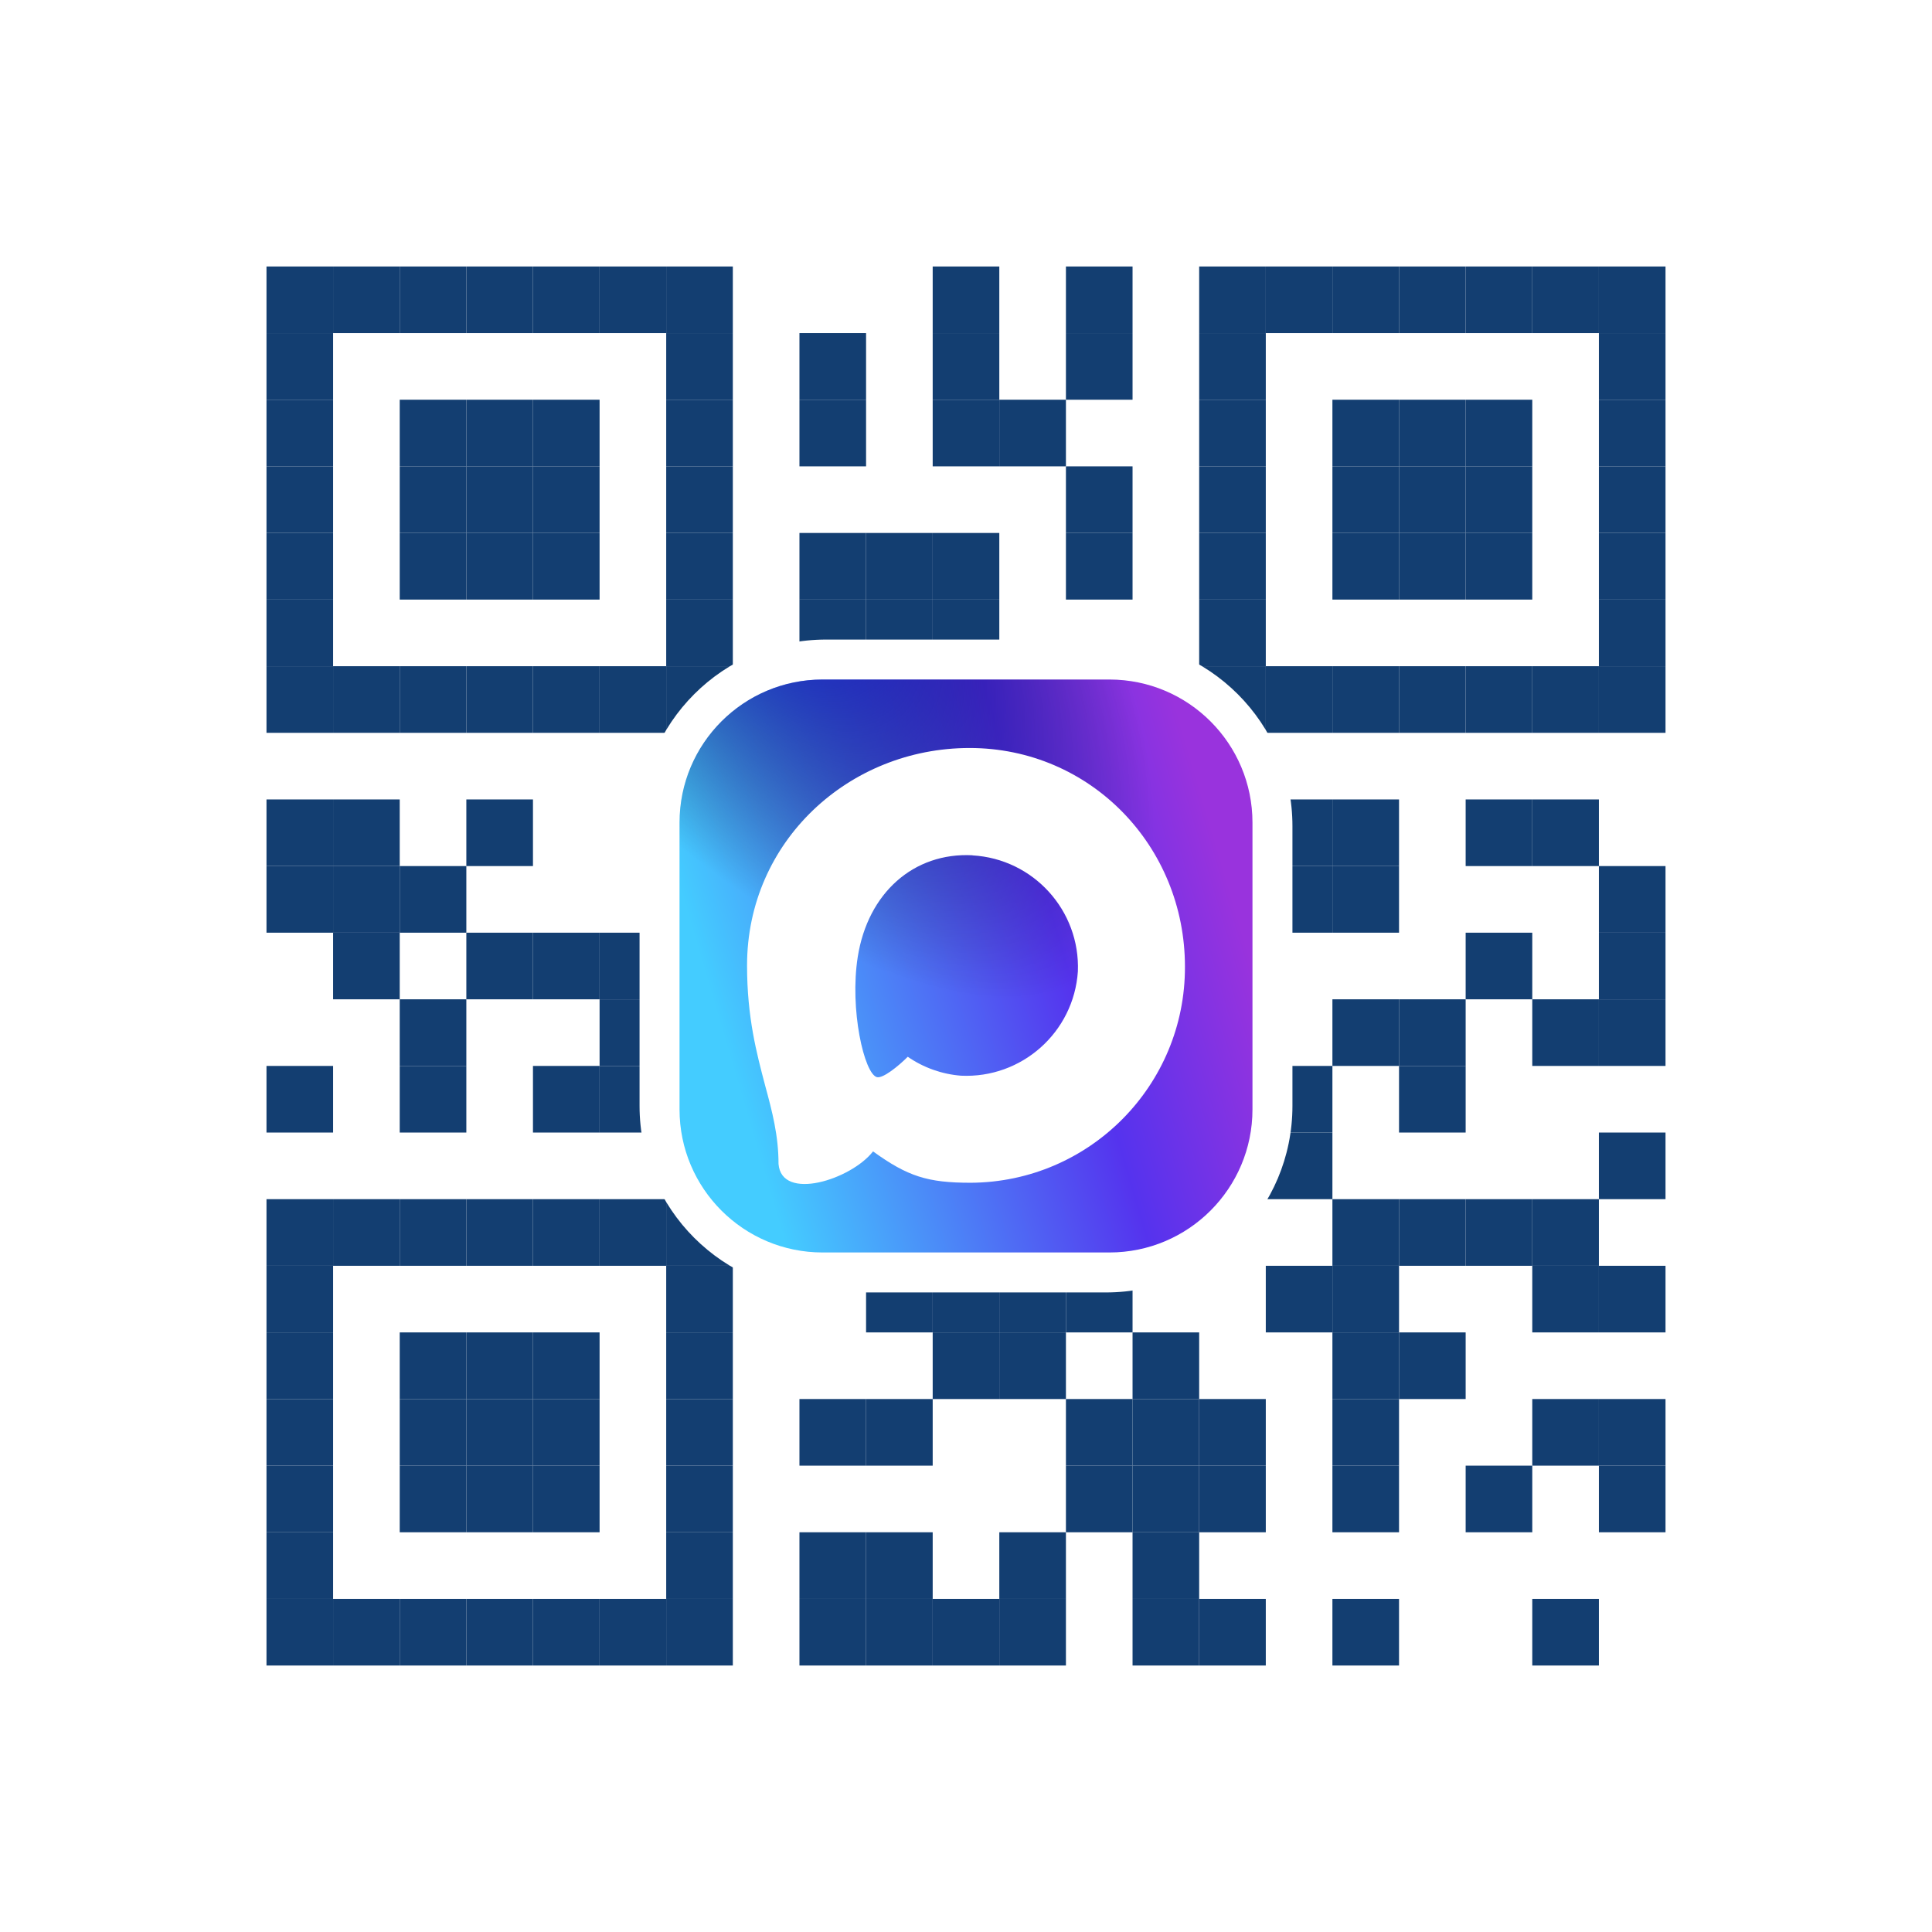
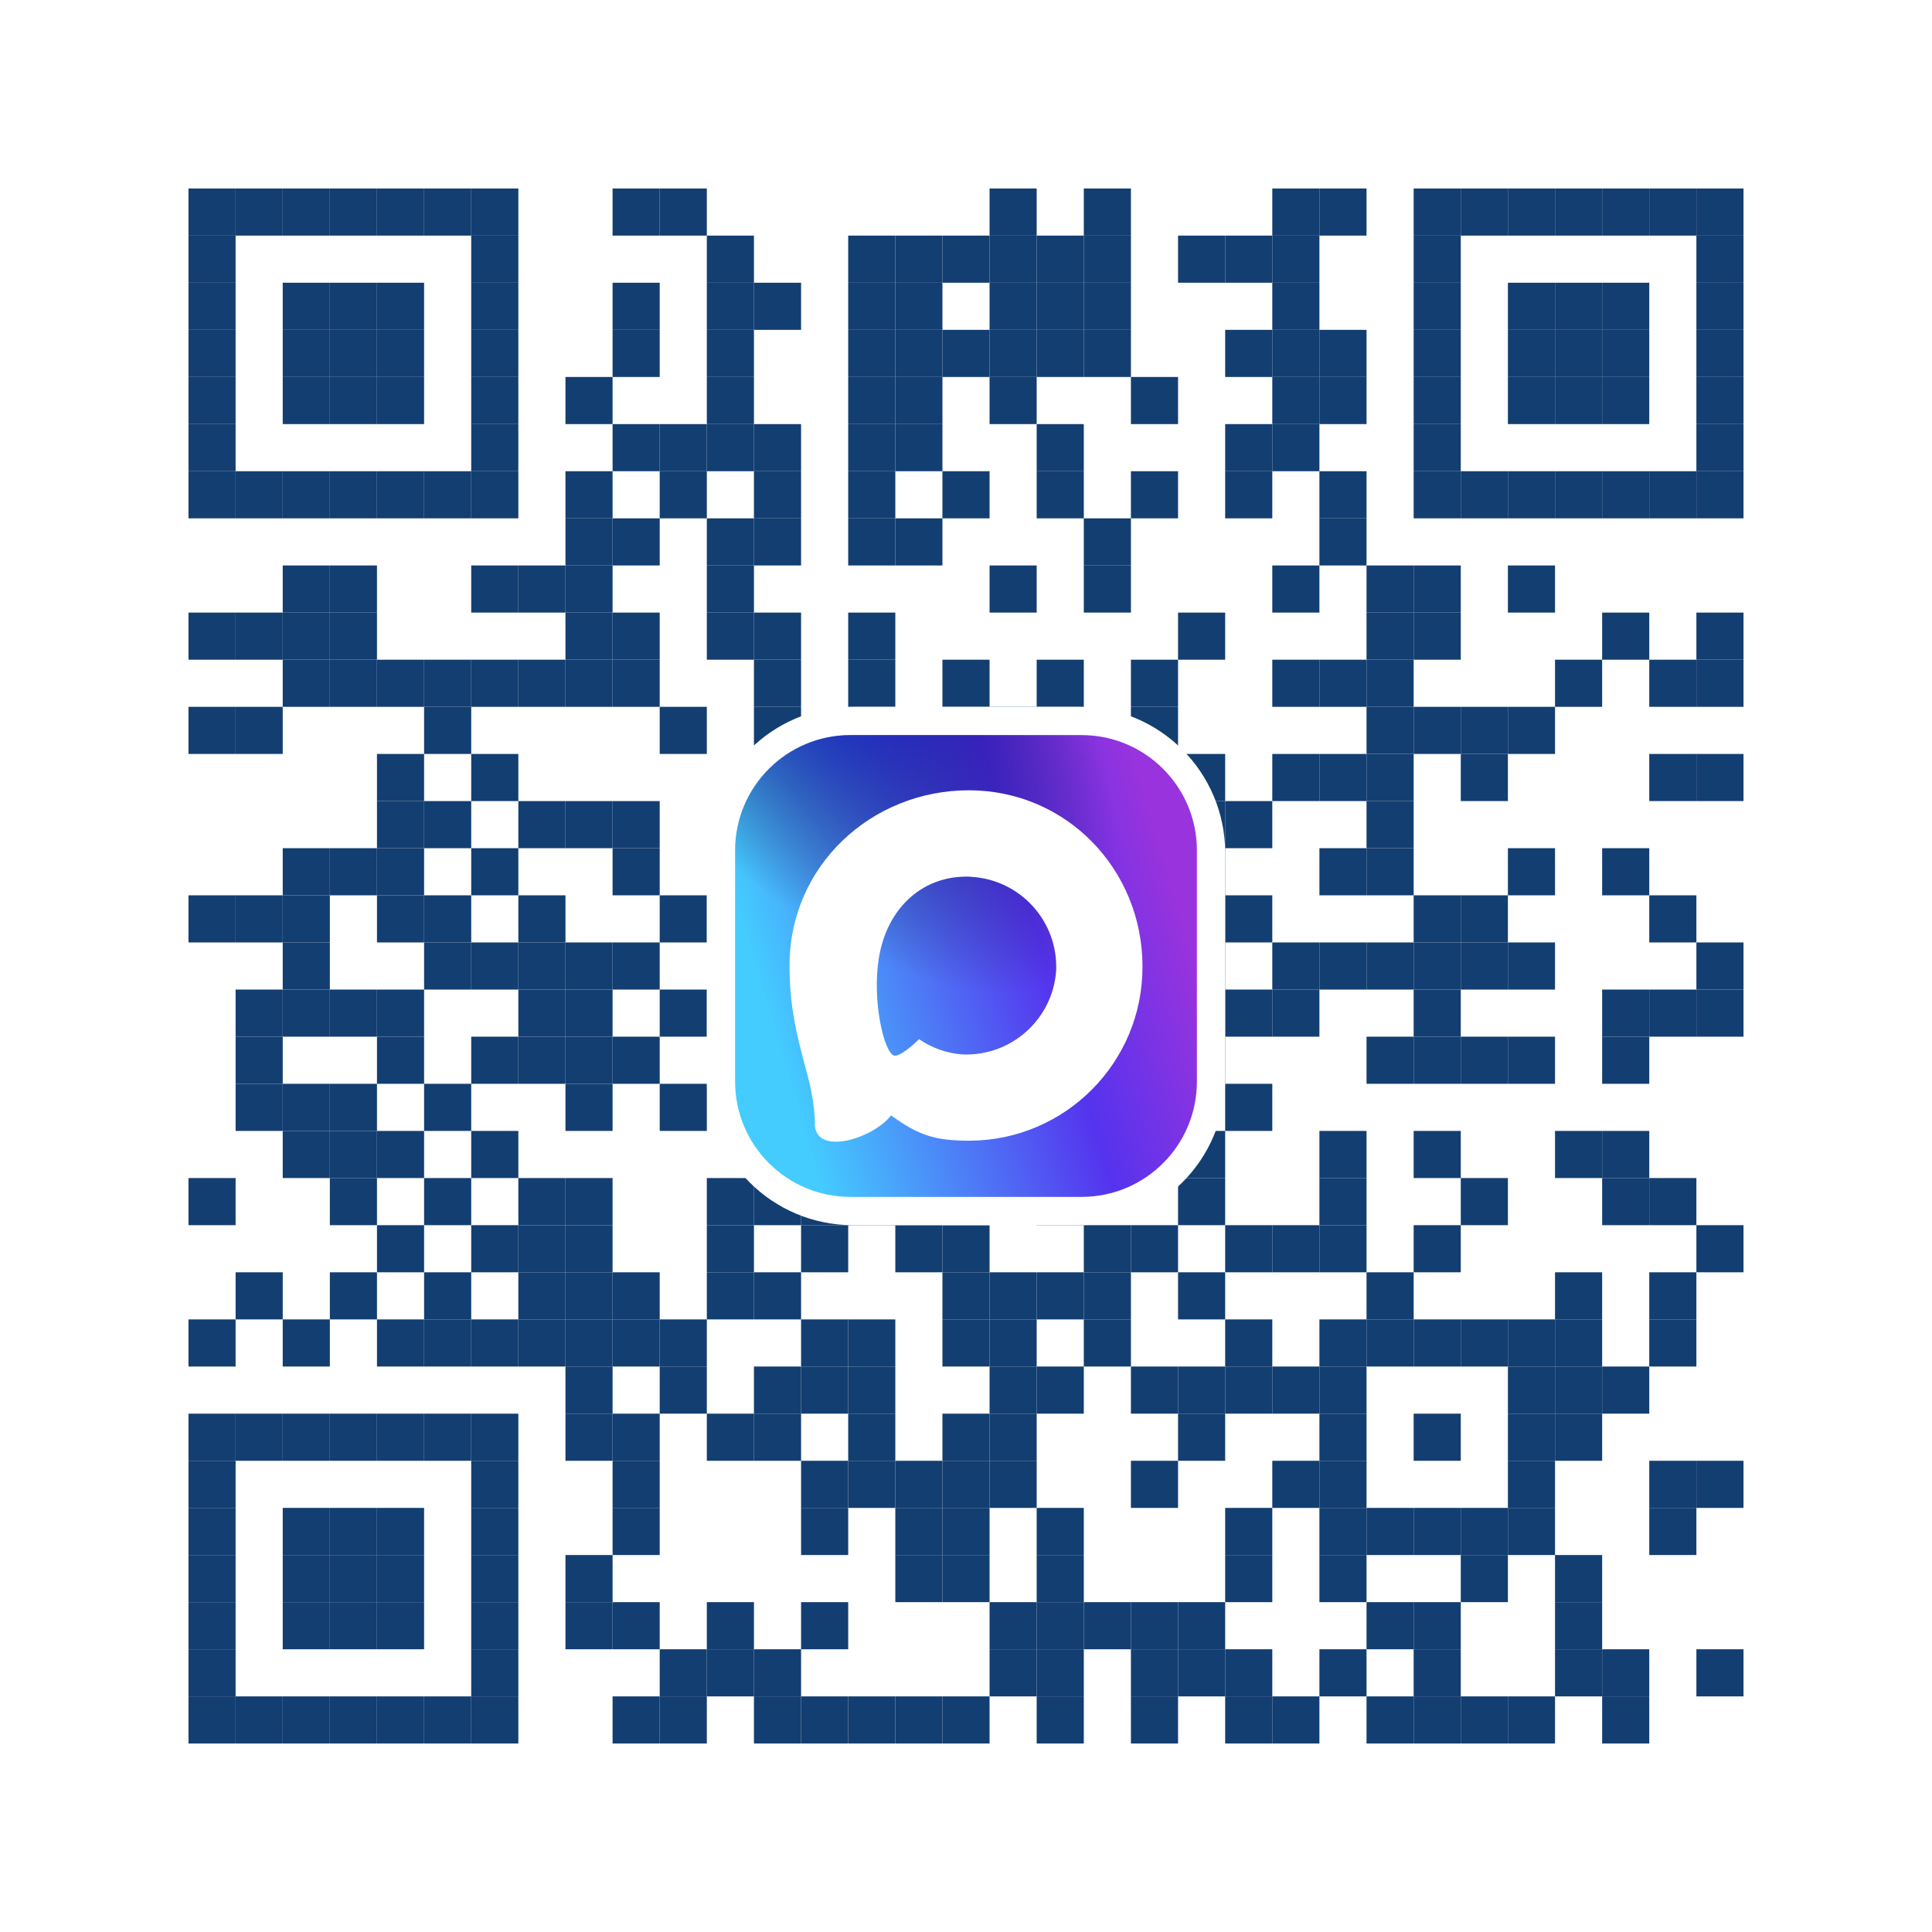
- <svg xmlns="http://www.w3.org/2000/svg" width="3.07cm" height="3.07cm" viewBox="0 0 29 29" preserveAspectRatio="none" version="1.1">
+ <svg xmlns="http://www.w3.org/2000/svg" width="4.34cm" height="4.34cm" viewBox="0 0 41 41" preserveAspectRatio="none" version="1.1">
  <g id="QRcode">
-     <rect x="0" y="0" width="29" height="29" fill="#ffffff" />
+     <rect x="0" y="0" width="41" height="41" fill="#ffffff" />
    <g id="Pattern" transform="translate(4,4)">
      <rect x="0" y="0" width="1" height="1" fill="#133e71" />
      <rect x="1" y="0" width="1" height="1" fill="#133e71" />
      <rect x="2" y="0" width="1" height="1" fill="#133e71" />
      <rect x="3" y="0" width="1" height="1" fill="#133e71" />
      <rect x="4" y="0" width="1" height="1" fill="#133e71" />
      <rect x="5" y="0" width="1" height="1" fill="#133e71" />
      <rect x="6" y="0" width="1" height="1" fill="#133e71" />
+       <rect x="9" y="0" width="1" height="1" fill="#133e71" />
      <rect x="10" y="0" width="1" height="1" fill="#133e71" />
-       <rect x="12" y="0" width="1" height="1" fill="#133e71" />
-       <rect x="14" y="0" width="1" height="1" fill="#133e71" />
-       <rect x="15" y="0" width="1" height="1" fill="#133e71" />
-       <rect x="16" y="0" width="1" height="1" fill="#133e71" />
      <rect x="17" y="0" width="1" height="1" fill="#133e71" />
-       <rect x="18" y="0" width="1" height="1" fill="#133e71" />
      <rect x="19" y="0" width="1" height="1" fill="#133e71" />
-       <rect x="20" y="0" width="1" height="1" fill="#133e71" />
+       <rect x="23" y="0" width="1" height="1" fill="#133e71" />
+       <rect x="24" y="0" width="1" height="1" fill="#133e71" />
+       <rect x="26" y="0" width="1" height="1" fill="#133e71" />
+       <rect x="27" y="0" width="1" height="1" fill="#133e71" />
+       <rect x="28" y="0" width="1" height="1" fill="#133e71" />
+       <rect x="29" y="0" width="1" height="1" fill="#133e71" />
+       <rect x="30" y="0" width="1" height="1" fill="#133e71" />
+       <rect x="31" y="0" width="1" height="1" fill="#133e71" />
+       <rect x="32" y="0" width="1" height="1" fill="#133e71" />
      <rect x="0" y="1" width="1" height="1" fill="#133e71" />
      <rect x="6" y="1" width="1" height="1" fill="#133e71" />
-       <rect x="8" y="1" width="1" height="1" fill="#133e71" />
-       <rect x="10" y="1" width="1" height="1" fill="#133e71" />
-       <rect x="12" y="1" width="1" height="1" fill="#133e71" />
+       <rect x="11" y="1" width="1" height="1" fill="#133e71" />
      <rect x="14" y="1" width="1" height="1" fill="#133e71" />
-       <rect x="20" y="1" width="1" height="1" fill="#133e71" />
+       <rect x="15" y="1" width="1" height="1" fill="#133e71" />
+       <rect x="16" y="1" width="1" height="1" fill="#133e71" />
+       <rect x="17" y="1" width="1" height="1" fill="#133e71" />
+       <rect x="18" y="1" width="1" height="1" fill="#133e71" />
+       <rect x="19" y="1" width="1" height="1" fill="#133e71" />
+       <rect x="21" y="1" width="1" height="1" fill="#133e71" />
+       <rect x="22" y="1" width="1" height="1" fill="#133e71" />
+       <rect x="23" y="1" width="1" height="1" fill="#133e71" />
+       <rect x="26" y="1" width="1" height="1" fill="#133e71" />
+       <rect x="32" y="1" width="1" height="1" fill="#133e71" />
      <rect x="0" y="2" width="1" height="1" fill="#133e71" />
      <rect x="2" y="2" width="1" height="1" fill="#133e71" />
      <rect x="3" y="2" width="1" height="1" fill="#133e71" />
      <rect x="4" y="2" width="1" height="1" fill="#133e71" />
      <rect x="6" y="2" width="1" height="1" fill="#133e71" />
-       <rect x="8" y="2" width="1" height="1" fill="#133e71" />
-       <rect x="10" y="2" width="1" height="1" fill="#133e71" />
+       <rect x="9" y="2" width="1" height="1" fill="#133e71" />
      <rect x="11" y="2" width="1" height="1" fill="#133e71" />
+       <rect x="12" y="2" width="1" height="1" fill="#133e71" />
      <rect x="14" y="2" width="1" height="1" fill="#133e71" />
-       <rect x="16" y="2" width="1" height="1" fill="#133e71" />
+       <rect x="15" y="2" width="1" height="1" fill="#133e71" />
      <rect x="17" y="2" width="1" height="1" fill="#133e71" />
      <rect x="18" y="2" width="1" height="1" fill="#133e71" />
-       <rect x="20" y="2" width="1" height="1" fill="#133e71" />
+       <rect x="19" y="2" width="1" height="1" fill="#133e71" />
+       <rect x="23" y="2" width="1" height="1" fill="#133e71" />
+       <rect x="26" y="2" width="1" height="1" fill="#133e71" />
+       <rect x="28" y="2" width="1" height="1" fill="#133e71" />
+       <rect x="29" y="2" width="1" height="1" fill="#133e71" />
+       <rect x="30" y="2" width="1" height="1" fill="#133e71" />
+       <rect x="32" y="2" width="1" height="1" fill="#133e71" />
      <rect x="0" y="3" width="1" height="1" fill="#133e71" />
      <rect x="2" y="3" width="1" height="1" fill="#133e71" />
      <rect x="3" y="3" width="1" height="1" fill="#133e71" />
      <rect x="4" y="3" width="1" height="1" fill="#133e71" />
      <rect x="6" y="3" width="1" height="1" fill="#133e71" />
-       <rect x="12" y="3" width="1" height="1" fill="#133e71" />
+       <rect x="9" y="3" width="1" height="1" fill="#133e71" />
+       <rect x="11" y="3" width="1" height="1" fill="#133e71" />
      <rect x="14" y="3" width="1" height="1" fill="#133e71" />
+       <rect x="15" y="3" width="1" height="1" fill="#133e71" />
      <rect x="16" y="3" width="1" height="1" fill="#133e71" />
      <rect x="17" y="3" width="1" height="1" fill="#133e71" />
      <rect x="18" y="3" width="1" height="1" fill="#133e71" />
-       <rect x="20" y="3" width="1" height="1" fill="#133e71" />
+       <rect x="19" y="3" width="1" height="1" fill="#133e71" />
+       <rect x="22" y="3" width="1" height="1" fill="#133e71" />
+       <rect x="23" y="3" width="1" height="1" fill="#133e71" />
+       <rect x="24" y="3" width="1" height="1" fill="#133e71" />
+       <rect x="26" y="3" width="1" height="1" fill="#133e71" />
+       <rect x="28" y="3" width="1" height="1" fill="#133e71" />
+       <rect x="29" y="3" width="1" height="1" fill="#133e71" />
+       <rect x="30" y="3" width="1" height="1" fill="#133e71" />
+       <rect x="32" y="3" width="1" height="1" fill="#133e71" />
      <rect x="0" y="4" width="1" height="1" fill="#133e71" />
      <rect x="2" y="4" width="1" height="1" fill="#133e71" />
      <rect x="3" y="4" width="1" height="1" fill="#133e71" />
      <rect x="4" y="4" width="1" height="1" fill="#133e71" />
      <rect x="6" y="4" width="1" height="1" fill="#133e71" />
      <rect x="8" y="4" width="1" height="1" fill="#133e71" />
-       <rect x="9" y="4" width="1" height="1" fill="#133e71" />
-       <rect x="10" y="4" width="1" height="1" fill="#133e71" />
-       <rect x="12" y="4" width="1" height="1" fill="#133e71" />
+       <rect x="11" y="4" width="1" height="1" fill="#133e71" />
      <rect x="14" y="4" width="1" height="1" fill="#133e71" />
-       <rect x="16" y="4" width="1" height="1" fill="#133e71" />
+       <rect x="15" y="4" width="1" height="1" fill="#133e71" />
      <rect x="17" y="4" width="1" height="1" fill="#133e71" />
-       <rect x="18" y="4" width="1" height="1" fill="#133e71" />
      <rect x="20" y="4" width="1" height="1" fill="#133e71" />
+       <rect x="23" y="4" width="1" height="1" fill="#133e71" />
+       <rect x="24" y="4" width="1" height="1" fill="#133e71" />
+       <rect x="26" y="4" width="1" height="1" fill="#133e71" />
+       <rect x="28" y="4" width="1" height="1" fill="#133e71" />
+       <rect x="29" y="4" width="1" height="1" fill="#133e71" />
+       <rect x="30" y="4" width="1" height="1" fill="#133e71" />
+       <rect x="32" y="4" width="1" height="1" fill="#133e71" />
      <rect x="0" y="5" width="1" height="1" fill="#133e71" />
      <rect x="6" y="5" width="1" height="1" fill="#133e71" />
-       <rect x="8" y="5" width="1" height="1" fill="#133e71" />
      <rect x="9" y="5" width="1" height="1" fill="#133e71" />
      <rect x="10" y="5" width="1" height="1" fill="#133e71" />
+       <rect x="11" y="5" width="1" height="1" fill="#133e71" />
+       <rect x="12" y="5" width="1" height="1" fill="#133e71" />
      <rect x="14" y="5" width="1" height="1" fill="#133e71" />
-       <rect x="20" y="5" width="1" height="1" fill="#133e71" />
+       <rect x="15" y="5" width="1" height="1" fill="#133e71" />
+       <rect x="18" y="5" width="1" height="1" fill="#133e71" />
+       <rect x="22" y="5" width="1" height="1" fill="#133e71" />
+       <rect x="23" y="5" width="1" height="1" fill="#133e71" />
+       <rect x="26" y="5" width="1" height="1" fill="#133e71" />
+       <rect x="32" y="5" width="1" height="1" fill="#133e71" />
      <rect x="0" y="6" width="1" height="1" fill="#133e71" />
      <rect x="1" y="6" width="1" height="1" fill="#133e71" />
      <rect x="2" y="6" width="1" height="1" fill="#133e71" />
      <rect x="3" y="6" width="1" height="1" fill="#133e71" />
      <rect x="4" y="6" width="1" height="1" fill="#133e71" />
      <rect x="5" y="6" width="1" height="1" fill="#133e71" />
      <rect x="6" y="6" width="1" height="1" fill="#133e71" />
      <rect x="8" y="6" width="1" height="1" fill="#133e71" />
      <rect x="10" y="6" width="1" height="1" fill="#133e71" />
      <rect x="12" y="6" width="1" height="1" fill="#133e71" />
      <rect x="14" y="6" width="1" height="1" fill="#133e71" />
-       <rect x="15" y="6" width="1" height="1" fill="#133e71" />
      <rect x="16" y="6" width="1" height="1" fill="#133e71" />
-       <rect x="17" y="6" width="1" height="1" fill="#133e71" />
      <rect x="18" y="6" width="1" height="1" fill="#133e71" />
-       <rect x="19" y="6" width="1" height="1" fill="#133e71" />
      <rect x="20" y="6" width="1" height="1" fill="#133e71" />
+       <rect x="22" y="6" width="1" height="1" fill="#133e71" />
+       <rect x="24" y="6" width="1" height="1" fill="#133e71" />
+       <rect x="26" y="6" width="1" height="1" fill="#133e71" />
+       <rect x="27" y="6" width="1" height="1" fill="#133e71" />
+       <rect x="28" y="6" width="1" height="1" fill="#133e71" />
+       <rect x="29" y="6" width="1" height="1" fill="#133e71" />
+       <rect x="30" y="6" width="1" height="1" fill="#133e71" />
+       <rect x="31" y="6" width="1" height="1" fill="#133e71" />
+       <rect x="32" y="6" width="1" height="1" fill="#133e71" />
      <rect x="8" y="7" width="1" height="1" fill="#133e71" />
-       <rect x="0" y="8" width="1" height="1" fill="#133e71" />
-       <rect x="1" y="8" width="1" height="1" fill="#133e71" />
+       <rect x="9" y="7" width="1" height="1" fill="#133e71" />
+       <rect x="11" y="7" width="1" height="1" fill="#133e71" />
+       <rect x="12" y="7" width="1" height="1" fill="#133e71" />
+       <rect x="14" y="7" width="1" height="1" fill="#133e71" />
+       <rect x="15" y="7" width="1" height="1" fill="#133e71" />
+       <rect x="19" y="7" width="1" height="1" fill="#133e71" />
+       <rect x="24" y="7" width="1" height="1" fill="#133e71" />
+       <rect x="2" y="8" width="1" height="1" fill="#133e71" />
      <rect x="3" y="8" width="1" height="1" fill="#133e71" />
      <rect x="6" y="8" width="1" height="1" fill="#133e71" />
      <rect x="7" y="8" width="1" height="1" fill="#133e71" />
-       <rect x="10" y="8" width="1" height="1" fill="#133e71" />
-       <rect x="12" y="8" width="1" height="1" fill="#133e71" />
-       <rect x="14" y="8" width="1" height="1" fill="#133e71" />
-       <rect x="15" y="8" width="1" height="1" fill="#133e71" />
-       <rect x="16" y="8" width="1" height="1" fill="#133e71" />
-       <rect x="18" y="8" width="1" height="1" fill="#133e71" />
+       <rect x="8" y="8" width="1" height="1" fill="#133e71" />
+       <rect x="11" y="8" width="1" height="1" fill="#133e71" />
+       <rect x="17" y="8" width="1" height="1" fill="#133e71" />
      <rect x="19" y="8" width="1" height="1" fill="#133e71" />
+       <rect x="23" y="8" width="1" height="1" fill="#133e71" />
+       <rect x="25" y="8" width="1" height="1" fill="#133e71" />
+       <rect x="26" y="8" width="1" height="1" fill="#133e71" />
+       <rect x="28" y="8" width="1" height="1" fill="#133e71" />
      <rect x="0" y="9" width="1" height="1" fill="#133e71" />
      <rect x="1" y="9" width="1" height="1" fill="#133e71" />
      <rect x="2" y="9" width="1" height="1" fill="#133e71" />
-       <rect x="10" y="9" width="1" height="1" fill="#133e71" />
+       <rect x="3" y="9" width="1" height="1" fill="#133e71" />
+       <rect x="8" y="9" width="1" height="1" fill="#133e71" />
+       <rect x="9" y="9" width="1" height="1" fill="#133e71" />
+       <rect x="11" y="9" width="1" height="1" fill="#133e71" />
      <rect x="12" y="9" width="1" height="1" fill="#133e71" />
      <rect x="14" y="9" width="1" height="1" fill="#133e71" />
-       <rect x="15" y="9" width="1" height="1" fill="#133e71" />
-       <rect x="16" y="9" width="1" height="1" fill="#133e71" />
-       <rect x="20" y="9" width="1" height="1" fill="#133e71" />
-       <rect x="1" y="10" width="1" height="1" fill="#133e71" />
+       <rect x="21" y="9" width="1" height="1" fill="#133e71" />
+       <rect x="25" y="9" width="1" height="1" fill="#133e71" />
+       <rect x="26" y="9" width="1" height="1" fill="#133e71" />
+       <rect x="30" y="9" width="1" height="1" fill="#133e71" />
+       <rect x="32" y="9" width="1" height="1" fill="#133e71" />
+       <rect x="2" y="10" width="1" height="1" fill="#133e71" />
      <rect x="3" y="10" width="1" height="1" fill="#133e71" />
      <rect x="4" y="10" width="1" height="1" fill="#133e71" />
      <rect x="5" y="10" width="1" height="1" fill="#133e71" />
      <rect x="6" y="10" width="1" height="1" fill="#133e71" />
-       <rect x="11" y="10" width="1" height="1" fill="#133e71" />
+       <rect x="7" y="10" width="1" height="1" fill="#133e71" />
+       <rect x="8" y="10" width="1" height="1" fill="#133e71" />
+       <rect x="9" y="10" width="1" height="1" fill="#133e71" />
      <rect x="12" y="10" width="1" height="1" fill="#133e71" />
+       <rect x="14" y="10" width="1" height="1" fill="#133e71" />
+       <rect x="16" y="10" width="1" height="1" fill="#133e71" />
      <rect x="18" y="10" width="1" height="1" fill="#133e71" />
      <rect x="20" y="10" width="1" height="1" fill="#133e71" />
-       <rect x="2" y="11" width="1" height="1" fill="#133e71" />
+       <rect x="23" y="10" width="1" height="1" fill="#133e71" />
+       <rect x="24" y="10" width="1" height="1" fill="#133e71" />
+       <rect x="25" y="10" width="1" height="1" fill="#133e71" />
+       <rect x="29" y="10" width="1" height="1" fill="#133e71" />
+       <rect x="31" y="10" width="1" height="1" fill="#133e71" />
+       <rect x="32" y="10" width="1" height="1" fill="#133e71" />
+       <rect x="0" y="11" width="1" height="1" fill="#133e71" />
+       <rect x="1" y="11" width="1" height="1" fill="#133e71" />
      <rect x="5" y="11" width="1" height="1" fill="#133e71" />
-       <rect x="8" y="11" width="1" height="1" fill="#133e71" />
-       <rect x="9" y="11" width="1" height="1" fill="#133e71" />
+       <rect x="10" y="11" width="1" height="1" fill="#133e71" />
      <rect x="12" y="11" width="1" height="1" fill="#133e71" />
      <rect x="14" y="11" width="1" height="1" fill="#133e71" />
      <rect x="16" y="11" width="1" height="1" fill="#133e71" />
      <rect x="17" y="11" width="1" height="1" fill="#133e71" />
-       <rect x="19" y="11" width="1" height="1" fill="#133e71" />
+       <rect x="18" y="11" width="1" height="1" fill="#133e71" />
      <rect x="20" y="11" width="1" height="1" fill="#133e71" />
-       <rect x="0" y="12" width="1" height="1" fill="#133e71" />
-       <rect x="2" y="12" width="1" height="1" fill="#133e71" />
+       <rect x="25" y="11" width="1" height="1" fill="#133e71" />
+       <rect x="26" y="11" width="1" height="1" fill="#133e71" />
+       <rect x="27" y="11" width="1" height="1" fill="#133e71" />
+       <rect x="28" y="11" width="1" height="1" fill="#133e71" />
      <rect x="4" y="12" width="1" height="1" fill="#133e71" />
-       <rect x="5" y="12" width="1" height="1" fill="#133e71" />
      <rect x="6" y="12" width="1" height="1" fill="#133e71" />
-       <rect x="12" y="12" width="1" height="1" fill="#133e71" />
+       <rect x="13" y="12" width="1" height="1" fill="#133e71" />
      <rect x="15" y="12" width="1" height="1" fill="#133e71" />
      <rect x="17" y="12" width="1" height="1" fill="#133e71" />
+       <rect x="18" y="12" width="1" height="1" fill="#133e71" />
+       <rect x="21" y="12" width="1" height="1" fill="#133e71" />
+       <rect x="23" y="12" width="1" height="1" fill="#133e71" />
+       <rect x="24" y="12" width="1" height="1" fill="#133e71" />
+       <rect x="25" y="12" width="1" height="1" fill="#133e71" />
+       <rect x="27" y="12" width="1" height="1" fill="#133e71" />
+       <rect x="31" y="12" width="1" height="1" fill="#133e71" />
+       <rect x="32" y="12" width="1" height="1" fill="#133e71" />
+       <rect x="4" y="13" width="1" height="1" fill="#133e71" />
+       <rect x="5" y="13" width="1" height="1" fill="#133e71" />
+       <rect x="7" y="13" width="1" height="1" fill="#133e71" />
      <rect x="8" y="13" width="1" height="1" fill="#133e71" />
-       <rect x="12" y="13" width="1" height="1" fill="#133e71" />
-       <rect x="13" y="13" width="1" height="1" fill="#133e71" />
+       <rect x="9" y="13" width="1" height="1" fill="#133e71" />
      <rect x="14" y="13" width="1" height="1" fill="#133e71" />
-       <rect x="15" y="13" width="1" height="1" fill="#133e71" />
-       <rect x="20" y="13" width="1" height="1" fill="#133e71" />
-       <rect x="0" y="14" width="1" height="1" fill="#133e71" />
-       <rect x="1" y="14" width="1" height="1" fill="#133e71" />
+       <rect x="19" y="13" width="1" height="1" fill="#133e71" />
+       <rect x="21" y="13" width="1" height="1" fill="#133e71" />
+       <rect x="22" y="13" width="1" height="1" fill="#133e71" />
+       <rect x="25" y="13" width="1" height="1" fill="#133e71" />
      <rect x="2" y="14" width="1" height="1" fill="#133e71" />
      <rect x="3" y="14" width="1" height="1" fill="#133e71" />
      <rect x="4" y="14" width="1" height="1" fill="#133e71" />
-       <rect x="5" y="14" width="1" height="1" fill="#133e71" />
      <rect x="6" y="14" width="1" height="1" fill="#133e71" />
-       <rect x="8" y="14" width="1" height="1" fill="#133e71" />
-       <rect x="10" y="14" width="1" height="1" fill="#133e71" />
-       <rect x="12" y="14" width="1" height="1" fill="#133e71" />
+       <rect x="9" y="14" width="1" height="1" fill="#133e71" />
      <rect x="13" y="14" width="1" height="1" fill="#133e71" />
+       <rect x="14" y="14" width="1" height="1" fill="#133e71" />
      <rect x="16" y="14" width="1" height="1" fill="#133e71" />
      <rect x="17" y="14" width="1" height="1" fill="#133e71" />
-       <rect x="18" y="14" width="1" height="1" fill="#133e71" />
-       <rect x="19" y="14" width="1" height="1" fill="#133e71" />
+       <rect x="20" y="14" width="1" height="1" fill="#133e71" />
+       <rect x="21" y="14" width="1" height="1" fill="#133e71" />
+       <rect x="24" y="14" width="1" height="1" fill="#133e71" />
+       <rect x="25" y="14" width="1" height="1" fill="#133e71" />
+       <rect x="28" y="14" width="1" height="1" fill="#133e71" />
+       <rect x="30" y="14" width="1" height="1" fill="#133e71" />
      <rect x="0" y="15" width="1" height="1" fill="#133e71" />
-       <rect x="6" y="15" width="1" height="1" fill="#133e71" />
-       <rect x="9" y="15" width="1" height="1" fill="#133e71" />
+       <rect x="1" y="15" width="1" height="1" fill="#133e71" />
+       <rect x="2" y="15" width="1" height="1" fill="#133e71" />
+       <rect x="4" y="15" width="1" height="1" fill="#133e71" />
+       <rect x="5" y="15" width="1" height="1" fill="#133e71" />
+       <rect x="7" y="15" width="1" height="1" fill="#133e71" />
      <rect x="10" y="15" width="1" height="1" fill="#133e71" />
      <rect x="11" y="15" width="1" height="1" fill="#133e71" />
      <rect x="12" y="15" width="1" height="1" fill="#133e71" />
-       <rect x="15" y="15" width="1" height="1" fill="#133e71" />
-       <rect x="16" y="15" width="1" height="1" fill="#133e71" />
+       <rect x="17" y="15" width="1" height="1" fill="#133e71" />
+       <rect x="18" y="15" width="1" height="1" fill="#133e71" />
      <rect x="19" y="15" width="1" height="1" fill="#133e71" />
-       <rect x="20" y="15" width="1" height="1" fill="#133e71" />
-       <rect x="0" y="16" width="1" height="1" fill="#133e71" />
+       <rect x="21" y="15" width="1" height="1" fill="#133e71" />
+       <rect x="22" y="15" width="1" height="1" fill="#133e71" />
+       <rect x="26" y="15" width="1" height="1" fill="#133e71" />
+       <rect x="27" y="15" width="1" height="1" fill="#133e71" />
+       <rect x="31" y="15" width="1" height="1" fill="#133e71" />
      <rect x="2" y="16" width="1" height="1" fill="#133e71" />
-       <rect x="3" y="16" width="1" height="1" fill="#133e71" />
-       <rect x="4" y="16" width="1" height="1" fill="#133e71" />
+       <rect x="5" y="16" width="1" height="1" fill="#133e71" />
      <rect x="6" y="16" width="1" height="1" fill="#133e71" />
-       <rect x="10" y="16" width="1" height="1" fill="#133e71" />
-       <rect x="11" y="16" width="1" height="1" fill="#133e71" />
+       <rect x="7" y="16" width="1" height="1" fill="#133e71" />
+       <rect x="8" y="16" width="1" height="1" fill="#133e71" />
+       <rect x="9" y="16" width="1" height="1" fill="#133e71" />
+       <rect x="12" y="16" width="1" height="1" fill="#133e71" />
      <rect x="13" y="16" width="1" height="1" fill="#133e71" />
+       <rect x="15" y="16" width="1" height="1" fill="#133e71" />
      <rect x="16" y="16" width="1" height="1" fill="#133e71" />
-       <rect x="17" y="16" width="1" height="1" fill="#133e71" />
-       <rect x="0" y="17" width="1" height="1" fill="#133e71" />
+       <rect x="18" y="16" width="1" height="1" fill="#133e71" />
+       <rect x="20" y="16" width="1" height="1" fill="#133e71" />
+       <rect x="21" y="16" width="1" height="1" fill="#133e71" />
+       <rect x="23" y="16" width="1" height="1" fill="#133e71" />
+       <rect x="24" y="16" width="1" height="1" fill="#133e71" />
+       <rect x="25" y="16" width="1" height="1" fill="#133e71" />
+       <rect x="26" y="16" width="1" height="1" fill="#133e71" />
+       <rect x="27" y="16" width="1" height="1" fill="#133e71" />
+       <rect x="28" y="16" width="1" height="1" fill="#133e71" />
+       <rect x="32" y="16" width="1" height="1" fill="#133e71" />
+       <rect x="1" y="17" width="1" height="1" fill="#133e71" />
      <rect x="2" y="17" width="1" height="1" fill="#133e71" />
      <rect x="3" y="17" width="1" height="1" fill="#133e71" />
      <rect x="4" y="17" width="1" height="1" fill="#133e71" />
-       <rect x="6" y="17" width="1" height="1" fill="#133e71" />
+       <rect x="7" y="17" width="1" height="1" fill="#133e71" />
      <rect x="8" y="17" width="1" height="1" fill="#133e71" />
-       <rect x="9" y="17" width="1" height="1" fill="#133e71" />
+       <rect x="10" y="17" width="1" height="1" fill="#133e71" />
+       <rect x="11" y="17" width="1" height="1" fill="#133e71" />
      <rect x="12" y="17" width="1" height="1" fill="#133e71" />
      <rect x="13" y="17" width="1" height="1" fill="#133e71" />
-       <rect x="14" y="17" width="1" height="1" fill="#133e71" />
-       <rect x="16" y="17" width="1" height="1" fill="#133e71" />
+       <rect x="15" y="17" width="1" height="1" fill="#133e71" />
+       <rect x="17" y="17" width="1" height="1" fill="#133e71" />
+       <rect x="18" y="17" width="1" height="1" fill="#133e71" />
      <rect x="19" y="17" width="1" height="1" fill="#133e71" />
-       <rect x="20" y="17" width="1" height="1" fill="#133e71" />
-       <rect x="0" y="18" width="1" height="1" fill="#133e71" />
-       <rect x="2" y="18" width="1" height="1" fill="#133e71" />
-       <rect x="3" y="18" width="1" height="1" fill="#133e71" />
+       <rect x="21" y="17" width="1" height="1" fill="#133e71" />
+       <rect x="22" y="17" width="1" height="1" fill="#133e71" />
+       <rect x="23" y="17" width="1" height="1" fill="#133e71" />
+       <rect x="26" y="17" width="1" height="1" fill="#133e71" />
+       <rect x="30" y="17" width="1" height="1" fill="#133e71" />
+       <rect x="31" y="17" width="1" height="1" fill="#133e71" />
+       <rect x="32" y="17" width="1" height="1" fill="#133e71" />
+       <rect x="1" y="18" width="1" height="1" fill="#133e71" />
      <rect x="4" y="18" width="1" height="1" fill="#133e71" />
      <rect x="6" y="18" width="1" height="1" fill="#133e71" />
+       <rect x="7" y="18" width="1" height="1" fill="#133e71" />
+       <rect x="8" y="18" width="1" height="1" fill="#133e71" />
+       <rect x="9" y="18" width="1" height="1" fill="#133e71" />
      <rect x="12" y="18" width="1" height="1" fill="#133e71" />
-       <rect x="13" y="18" width="1" height="1" fill="#133e71" />
-       <rect x="14" y="18" width="1" height="1" fill="#133e71" />
      <rect x="16" y="18" width="1" height="1" fill="#133e71" />
-       <rect x="18" y="18" width="1" height="1" fill="#133e71" />
      <rect x="20" y="18" width="1" height="1" fill="#133e71" />
-       <rect x="0" y="19" width="1" height="1" fill="#133e71" />
-       <rect x="6" y="19" width="1" height="1" fill="#133e71" />
+       <rect x="21" y="18" width="1" height="1" fill="#133e71" />
+       <rect x="25" y="18" width="1" height="1" fill="#133e71" />
+       <rect x="26" y="18" width="1" height="1" fill="#133e71" />
+       <rect x="27" y="18" width="1" height="1" fill="#133e71" />
+       <rect x="28" y="18" width="1" height="1" fill="#133e71" />
+       <rect x="30" y="18" width="1" height="1" fill="#133e71" />
+       <rect x="1" y="19" width="1" height="1" fill="#133e71" />
+       <rect x="2" y="19" width="1" height="1" fill="#133e71" />
+       <rect x="3" y="19" width="1" height="1" fill="#133e71" />
+       <rect x="5" y="19" width="1" height="1" fill="#133e71" />
      <rect x="8" y="19" width="1" height="1" fill="#133e71" />
-       <rect x="9" y="19" width="1" height="1" fill="#133e71" />
-       <rect x="11" y="19" width="1" height="1" fill="#133e71" />
+       <rect x="10" y="19" width="1" height="1" fill="#133e71" />
+       <rect x="12" y="19" width="1" height="1" fill="#133e71" />
      <rect x="13" y="19" width="1" height="1" fill="#133e71" />
-       <rect x="0" y="20" width="1" height="1" fill="#133e71" />
-       <rect x="1" y="20" width="1" height="1" fill="#133e71" />
+       <rect x="14" y="19" width="1" height="1" fill="#133e71" />
+       <rect x="15" y="19" width="1" height="1" fill="#133e71" />
+       <rect x="16" y="19" width="1" height="1" fill="#133e71" />
+       <rect x="17" y="19" width="1" height="1" fill="#133e71" />
+       <rect x="19" y="19" width="1" height="1" fill="#133e71" />
+       <rect x="22" y="19" width="1" height="1" fill="#133e71" />
      <rect x="2" y="20" width="1" height="1" fill="#133e71" />
      <rect x="3" y="20" width="1" height="1" fill="#133e71" />
      <rect x="4" y="20" width="1" height="1" fill="#133e71" />
-       <rect x="5" y="20" width="1" height="1" fill="#133e71" />
      <rect x="6" y="20" width="1" height="1" fill="#133e71" />
-       <rect x="8" y="20" width="1" height="1" fill="#133e71" />
-       <rect x="9" y="20" width="1" height="1" fill="#133e71" />
-       <rect x="10" y="20" width="1" height="1" fill="#133e71" />
-       <rect x="11" y="20" width="1" height="1" fill="#133e71" />
-       <rect x="13" y="20" width="1" height="1" fill="#133e71" />
-       <rect x="14" y="20" width="1" height="1" fill="#133e71" />
+       <rect x="12" y="20" width="1" height="1" fill="#133e71" />
+       <rect x="15" y="20" width="1" height="1" fill="#133e71" />
      <rect x="16" y="20" width="1" height="1" fill="#133e71" />
-       <rect x="19" y="20" width="1" height="1" fill="#133e71" />
+       <rect x="18" y="20" width="1" height="1" fill="#133e71" />
+       <rect x="21" y="20" width="1" height="1" fill="#133e71" />
+       <rect x="24" y="20" width="1" height="1" fill="#133e71" />
+       <rect x="26" y="20" width="1" height="1" fill="#133e71" />
+       <rect x="29" y="20" width="1" height="1" fill="#133e71" />
+       <rect x="30" y="20" width="1" height="1" fill="#133e71" />
+       <rect x="0" y="21" width="1" height="1" fill="#133e71" />
+       <rect x="3" y="21" width="1" height="1" fill="#133e71" />
+       <rect x="5" y="21" width="1" height="1" fill="#133e71" />
+       <rect x="7" y="21" width="1" height="1" fill="#133e71" />
+       <rect x="8" y="21" width="1" height="1" fill="#133e71" />
+       <rect x="11" y="21" width="1" height="1" fill="#133e71" />
+       <rect x="12" y="21" width="1" height="1" fill="#133e71" />
+       <rect x="13" y="21" width="1" height="1" fill="#133e71" />
+       <rect x="14" y="21" width="1" height="1" fill="#133e71" />
+       <rect x="15" y="21" width="1" height="1" fill="#133e71" />
+       <rect x="18" y="21" width="1" height="1" fill="#133e71" />
+       <rect x="21" y="21" width="1" height="1" fill="#133e71" />
+       <rect x="24" y="21" width="1" height="1" fill="#133e71" />
+       <rect x="27" y="21" width="1" height="1" fill="#133e71" />
+       <rect x="30" y="21" width="1" height="1" fill="#133e71" />
+       <rect x="31" y="21" width="1" height="1" fill="#133e71" />
+       <rect x="4" y="22" width="1" height="1" fill="#133e71" />
+       <rect x="6" y="22" width="1" height="1" fill="#133e71" />
+       <rect x="7" y="22" width="1" height="1" fill="#133e71" />
+       <rect x="8" y="22" width="1" height="1" fill="#133e71" />
+       <rect x="11" y="22" width="1" height="1" fill="#133e71" />
+       <rect x="13" y="22" width="1" height="1" fill="#133e71" />
+       <rect x="15" y="22" width="1" height="1" fill="#133e71" />
+       <rect x="16" y="22" width="1" height="1" fill="#133e71" />
+       <rect x="19" y="22" width="1" height="1" fill="#133e71" />
+       <rect x="20" y="22" width="1" height="1" fill="#133e71" />
+       <rect x="22" y="22" width="1" height="1" fill="#133e71" />
+       <rect x="23" y="22" width="1" height="1" fill="#133e71" />
+       <rect x="24" y="22" width="1" height="1" fill="#133e71" />
+       <rect x="26" y="22" width="1" height="1" fill="#133e71" />
+       <rect x="32" y="22" width="1" height="1" fill="#133e71" />
+       <rect x="1" y="23" width="1" height="1" fill="#133e71" />
+       <rect x="3" y="23" width="1" height="1" fill="#133e71" />
+       <rect x="5" y="23" width="1" height="1" fill="#133e71" />
+       <rect x="7" y="23" width="1" height="1" fill="#133e71" />
+       <rect x="8" y="23" width="1" height="1" fill="#133e71" />
+       <rect x="9" y="23" width="1" height="1" fill="#133e71" />
+       <rect x="11" y="23" width="1" height="1" fill="#133e71" />
+       <rect x="12" y="23" width="1" height="1" fill="#133e71" />
+       <rect x="16" y="23" width="1" height="1" fill="#133e71" />
+       <rect x="17" y="23" width="1" height="1" fill="#133e71" />
+       <rect x="18" y="23" width="1" height="1" fill="#133e71" />
+       <rect x="19" y="23" width="1" height="1" fill="#133e71" />
+       <rect x="21" y="23" width="1" height="1" fill="#133e71" />
+       <rect x="25" y="23" width="1" height="1" fill="#133e71" />
+       <rect x="29" y="23" width="1" height="1" fill="#133e71" />
+       <rect x="31" y="23" width="1" height="1" fill="#133e71" />
+       <rect x="0" y="24" width="1" height="1" fill="#133e71" />
+       <rect x="2" y="24" width="1" height="1" fill="#133e71" />
+       <rect x="4" y="24" width="1" height="1" fill="#133e71" />
+       <rect x="5" y="24" width="1" height="1" fill="#133e71" />
+       <rect x="6" y="24" width="1" height="1" fill="#133e71" />
+       <rect x="7" y="24" width="1" height="1" fill="#133e71" />
+       <rect x="8" y="24" width="1" height="1" fill="#133e71" />
+       <rect x="9" y="24" width="1" height="1" fill="#133e71" />
+       <rect x="10" y="24" width="1" height="1" fill="#133e71" />
+       <rect x="13" y="24" width="1" height="1" fill="#133e71" />
+       <rect x="14" y="24" width="1" height="1" fill="#133e71" />
+       <rect x="16" y="24" width="1" height="1" fill="#133e71" />
+       <rect x="17" y="24" width="1" height="1" fill="#133e71" />
+       <rect x="19" y="24" width="1" height="1" fill="#133e71" />
+       <rect x="22" y="24" width="1" height="1" fill="#133e71" />
+       <rect x="24" y="24" width="1" height="1" fill="#133e71" />
+       <rect x="25" y="24" width="1" height="1" fill="#133e71" />
+       <rect x="26" y="24" width="1" height="1" fill="#133e71" />
+       <rect x="27" y="24" width="1" height="1" fill="#133e71" />
+       <rect x="28" y="24" width="1" height="1" fill="#133e71" />
+       <rect x="29" y="24" width="1" height="1" fill="#133e71" />
+       <rect x="31" y="24" width="1" height="1" fill="#133e71" />
+       <rect x="8" y="25" width="1" height="1" fill="#133e71" />
+       <rect x="10" y="25" width="1" height="1" fill="#133e71" />
+       <rect x="12" y="25" width="1" height="1" fill="#133e71" />
+       <rect x="13" y="25" width="1" height="1" fill="#133e71" />
+       <rect x="14" y="25" width="1" height="1" fill="#133e71" />
+       <rect x="17" y="25" width="1" height="1" fill="#133e71" />
+       <rect x="18" y="25" width="1" height="1" fill="#133e71" />
+       <rect x="20" y="25" width="1" height="1" fill="#133e71" />
+       <rect x="21" y="25" width="1" height="1" fill="#133e71" />
+       <rect x="22" y="25" width="1" height="1" fill="#133e71" />
+       <rect x="23" y="25" width="1" height="1" fill="#133e71" />
+       <rect x="24" y="25" width="1" height="1" fill="#133e71" />
+       <rect x="28" y="25" width="1" height="1" fill="#133e71" />
+       <rect x="29" y="25" width="1" height="1" fill="#133e71" />
+       <rect x="30" y="25" width="1" height="1" fill="#133e71" />
+       <rect x="0" y="26" width="1" height="1" fill="#133e71" />
+       <rect x="1" y="26" width="1" height="1" fill="#133e71" />
+       <rect x="2" y="26" width="1" height="1" fill="#133e71" />
+       <rect x="3" y="26" width="1" height="1" fill="#133e71" />
+       <rect x="4" y="26" width="1" height="1" fill="#133e71" />
+       <rect x="5" y="26" width="1" height="1" fill="#133e71" />
+       <rect x="6" y="26" width="1" height="1" fill="#133e71" />
+       <rect x="8" y="26" width="1" height="1" fill="#133e71" />
+       <rect x="9" y="26" width="1" height="1" fill="#133e71" />
+       <rect x="11" y="26" width="1" height="1" fill="#133e71" />
+       <rect x="12" y="26" width="1" height="1" fill="#133e71" />
+       <rect x="14" y="26" width="1" height="1" fill="#133e71" />
+       <rect x="16" y="26" width="1" height="1" fill="#133e71" />
+       <rect x="17" y="26" width="1" height="1" fill="#133e71" />
+       <rect x="21" y="26" width="1" height="1" fill="#133e71" />
+       <rect x="24" y="26" width="1" height="1" fill="#133e71" />
+       <rect x="26" y="26" width="1" height="1" fill="#133e71" />
+       <rect x="28" y="26" width="1" height="1" fill="#133e71" />
+       <rect x="29" y="26" width="1" height="1" fill="#133e71" />
+       <rect x="0" y="27" width="1" height="1" fill="#133e71" />
+       <rect x="6" y="27" width="1" height="1" fill="#133e71" />
+       <rect x="9" y="27" width="1" height="1" fill="#133e71" />
+       <rect x="13" y="27" width="1" height="1" fill="#133e71" />
+       <rect x="14" y="27" width="1" height="1" fill="#133e71" />
+       <rect x="15" y="27" width="1" height="1" fill="#133e71" />
+       <rect x="16" y="27" width="1" height="1" fill="#133e71" />
+       <rect x="17" y="27" width="1" height="1" fill="#133e71" />
+       <rect x="20" y="27" width="1" height="1" fill="#133e71" />
+       <rect x="23" y="27" width="1" height="1" fill="#133e71" />
+       <rect x="24" y="27" width="1" height="1" fill="#133e71" />
+       <rect x="28" y="27" width="1" height="1" fill="#133e71" />
+       <rect x="31" y="27" width="1" height="1" fill="#133e71" />
+       <rect x="32" y="27" width="1" height="1" fill="#133e71" />
+       <rect x="0" y="28" width="1" height="1" fill="#133e71" />
+       <rect x="2" y="28" width="1" height="1" fill="#133e71" />
+       <rect x="3" y="28" width="1" height="1" fill="#133e71" />
+       <rect x="4" y="28" width="1" height="1" fill="#133e71" />
+       <rect x="6" y="28" width="1" height="1" fill="#133e71" />
+       <rect x="9" y="28" width="1" height="1" fill="#133e71" />
+       <rect x="13" y="28" width="1" height="1" fill="#133e71" />
+       <rect x="15" y="28" width="1" height="1" fill="#133e71" />
+       <rect x="16" y="28" width="1" height="1" fill="#133e71" />
+       <rect x="18" y="28" width="1" height="1" fill="#133e71" />
+       <rect x="22" y="28" width="1" height="1" fill="#133e71" />
+       <rect x="24" y="28" width="1" height="1" fill="#133e71" />
+       <rect x="25" y="28" width="1" height="1" fill="#133e71" />
+       <rect x="26" y="28" width="1" height="1" fill="#133e71" />
+       <rect x="27" y="28" width="1" height="1" fill="#133e71" />
+       <rect x="28" y="28" width="1" height="1" fill="#133e71" />
+       <rect x="31" y="28" width="1" height="1" fill="#133e71" />
+       <rect x="0" y="29" width="1" height="1" fill="#133e71" />
+       <rect x="2" y="29" width="1" height="1" fill="#133e71" />
+       <rect x="3" y="29" width="1" height="1" fill="#133e71" />
+       <rect x="4" y="29" width="1" height="1" fill="#133e71" />
+       <rect x="6" y="29" width="1" height="1" fill="#133e71" />
+       <rect x="8" y="29" width="1" height="1" fill="#133e71" />
+       <rect x="15" y="29" width="1" height="1" fill="#133e71" />
+       <rect x="16" y="29" width="1" height="1" fill="#133e71" />
+       <rect x="18" y="29" width="1" height="1" fill="#133e71" />
+       <rect x="22" y="29" width="1" height="1" fill="#133e71" />
+       <rect x="24" y="29" width="1" height="1" fill="#133e71" />
+       <rect x="27" y="29" width="1" height="1" fill="#133e71" />
+       <rect x="29" y="29" width="1" height="1" fill="#133e71" />
+       <rect x="0" y="30" width="1" height="1" fill="#133e71" />
+       <rect x="2" y="30" width="1" height="1" fill="#133e71" />
+       <rect x="3" y="30" width="1" height="1" fill="#133e71" />
+       <rect x="4" y="30" width="1" height="1" fill="#133e71" />
+       <rect x="6" y="30" width="1" height="1" fill="#133e71" />
+       <rect x="8" y="30" width="1" height="1" fill="#133e71" />
+       <rect x="9" y="30" width="1" height="1" fill="#133e71" />
+       <rect x="11" y="30" width="1" height="1" fill="#133e71" />
+       <rect x="13" y="30" width="1" height="1" fill="#133e71" />
+       <rect x="17" y="30" width="1" height="1" fill="#133e71" />
+       <rect x="18" y="30" width="1" height="1" fill="#133e71" />
+       <rect x="19" y="30" width="1" height="1" fill="#133e71" />
+       <rect x="20" y="30" width="1" height="1" fill="#133e71" />
+       <rect x="21" y="30" width="1" height="1" fill="#133e71" />
+       <rect x="25" y="30" width="1" height="1" fill="#133e71" />
+       <rect x="26" y="30" width="1" height="1" fill="#133e71" />
+       <rect x="29" y="30" width="1" height="1" fill="#133e71" />
+       <rect x="0" y="31" width="1" height="1" fill="#133e71" />
+       <rect x="6" y="31" width="1" height="1" fill="#133e71" />
+       <rect x="10" y="31" width="1" height="1" fill="#133e71" />
+       <rect x="11" y="31" width="1" height="1" fill="#133e71" />
+       <rect x="12" y="31" width="1" height="1" fill="#133e71" />
+       <rect x="17" y="31" width="1" height="1" fill="#133e71" />
+       <rect x="18" y="31" width="1" height="1" fill="#133e71" />
+       <rect x="20" y="31" width="1" height="1" fill="#133e71" />
+       <rect x="21" y="31" width="1" height="1" fill="#133e71" />
+       <rect x="22" y="31" width="1" height="1" fill="#133e71" />
+       <rect x="24" y="31" width="1" height="1" fill="#133e71" />
+       <rect x="26" y="31" width="1" height="1" fill="#133e71" />
+       <rect x="29" y="31" width="1" height="1" fill="#133e71" />
+       <rect x="30" y="31" width="1" height="1" fill="#133e71" />
+       <rect x="32" y="31" width="1" height="1" fill="#133e71" />
+       <rect x="0" y="32" width="1" height="1" fill="#133e71" />
+       <rect x="1" y="32" width="1" height="1" fill="#133e71" />
+       <rect x="2" y="32" width="1" height="1" fill="#133e71" />
+       <rect x="3" y="32" width="1" height="1" fill="#133e71" />
+       <rect x="4" y="32" width="1" height="1" fill="#133e71" />
+       <rect x="5" y="32" width="1" height="1" fill="#133e71" />
+       <rect x="6" y="32" width="1" height="1" fill="#133e71" />
+       <rect x="9" y="32" width="1" height="1" fill="#133e71" />
+       <rect x="10" y="32" width="1" height="1" fill="#133e71" />
+       <rect x="12" y="32" width="1" height="1" fill="#133e71" />
+       <rect x="13" y="32" width="1" height="1" fill="#133e71" />
+       <rect x="14" y="32" width="1" height="1" fill="#133e71" />
+       <rect x="15" y="32" width="1" height="1" fill="#133e71" />
+       <rect x="16" y="32" width="1" height="1" fill="#133e71" />
+       <rect x="18" y="32" width="1" height="1" fill="#133e71" />
+       <rect x="20" y="32" width="1" height="1" fill="#133e71" />
+       <rect x="22" y="32" width="1" height="1" fill="#133e71" />
+       <rect x="23" y="32" width="1" height="1" fill="#133e71" />
+       <rect x="25" y="32" width="1" height="1" fill="#133e71" />
+       <rect x="26" y="32" width="1" height="1" fill="#133e71" />
+       <rect x="27" y="32" width="1" height="1" fill="#133e71" />
+       <rect x="28" y="32" width="1" height="1" fill="#133e71" />
+       <rect x="30" y="32" width="1" height="1" fill="#133e71" />
    </g>
-     <rect x="9.6" y="9.6" width="9.8" height="9.8" rx="2.8" fill="#ffffff" />
-     <svg x="10.2" y="10.2" width="8.6" height="8.6" viewBox="0 0 1000 1000" aria-hidden="true">
+     <rect x="15" y="15" width="11" height="11" rx="3.1" fill="#ffffff" />
+     <svg x="15.6" y="15.6" width="9.8" height="9.8" viewBox="0 0 1000 1000" aria-hidden="true">
      <defs>
        <linearGradient id="max-qr-gradient-base" x1="117.847" x2="1000" y1="760.536" y2="500" gradientUnits="userSpaceOnUse">
          <stop offset="0" stop-color="#4cf" />
          <stop offset=".662" stop-color="#53e" />
          <stop offset="1" stop-color="#93d" />
        </linearGradient>
        <radialGradient id="max-qr-gradient-overlay" cx="-87.392" cy="1166.116" r="500" fx="-87.392" fy="1166.116" gradientTransform="rotate(51.356 1551.478 559.3)scale(2.427034 1)" gradientUnits="userSpaceOnUse">
          <stop offset="0" stop-color="#00f" />
          <stop offset="1" stop-opacity="0" />
        </radialGradient>
      </defs>
      <rect width="1000" height="1000" fill="url(#max-qr-gradient-base)" ry="249.681" />
      <rect width="1000" height="1000" fill="url(#max-qr-gradient-overlay)" ry="249.681" />
      <path fill="#fff" fill-rule="evenodd" d="M508.211 878.328c-75.007 0-109.864-10.95-170.453-54.75-38.325 49.275-159.686 87.783-164.979 21.9 0-49.456-10.95-91.248-23.36-136.873-14.782-56.21-31.572-118.807-31.572-209.508 0-216.626 177.754-379.597 388.357-379.597 210.785 0 375.947 171.001 375.947 381.604.707 207.346-166.595 376.118-373.94 377.224m3.103-571.585c-102.564-5.292-182.499 65.7-200.201 177.024-14.6 92.162 11.315 204.398 33.397 210.238 10.585 2.555 37.23-18.98 53.837-35.587a189.8 189.8 0 0 0 92.71 33.032c106.273 5.112 197.08-75.794 204.215-181.95 4.154-106.382-77.67-196.486-183.958-202.574Z" clip-rule="evenodd" />
    </svg>
  </g>
</svg>
